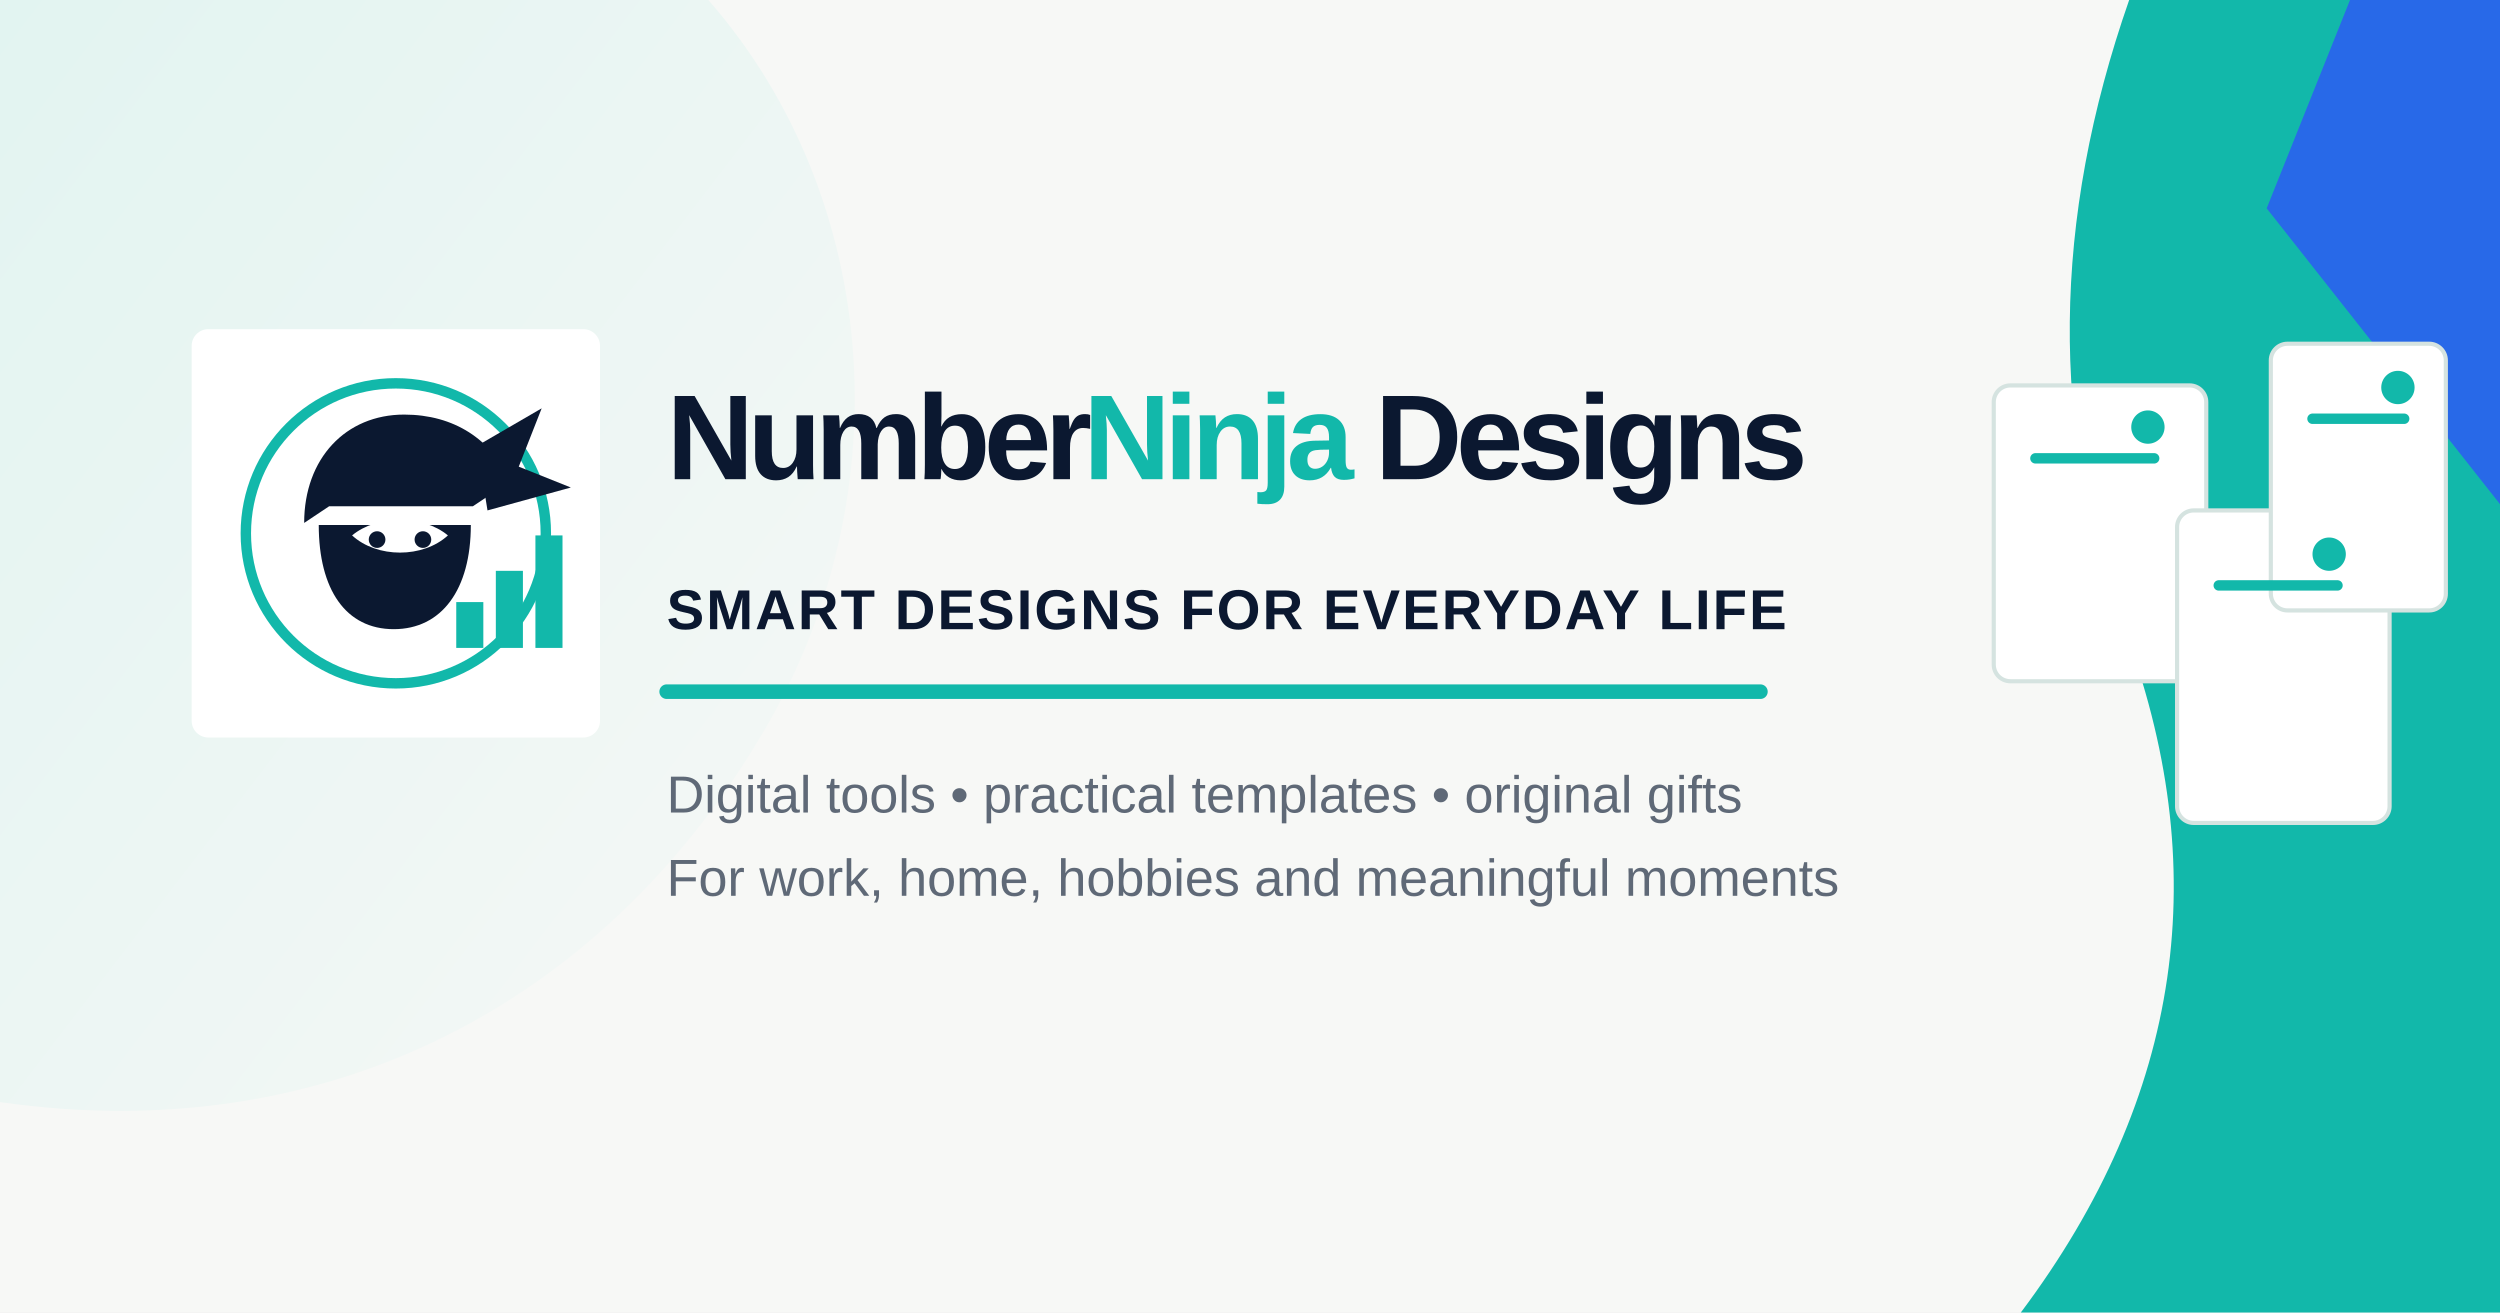
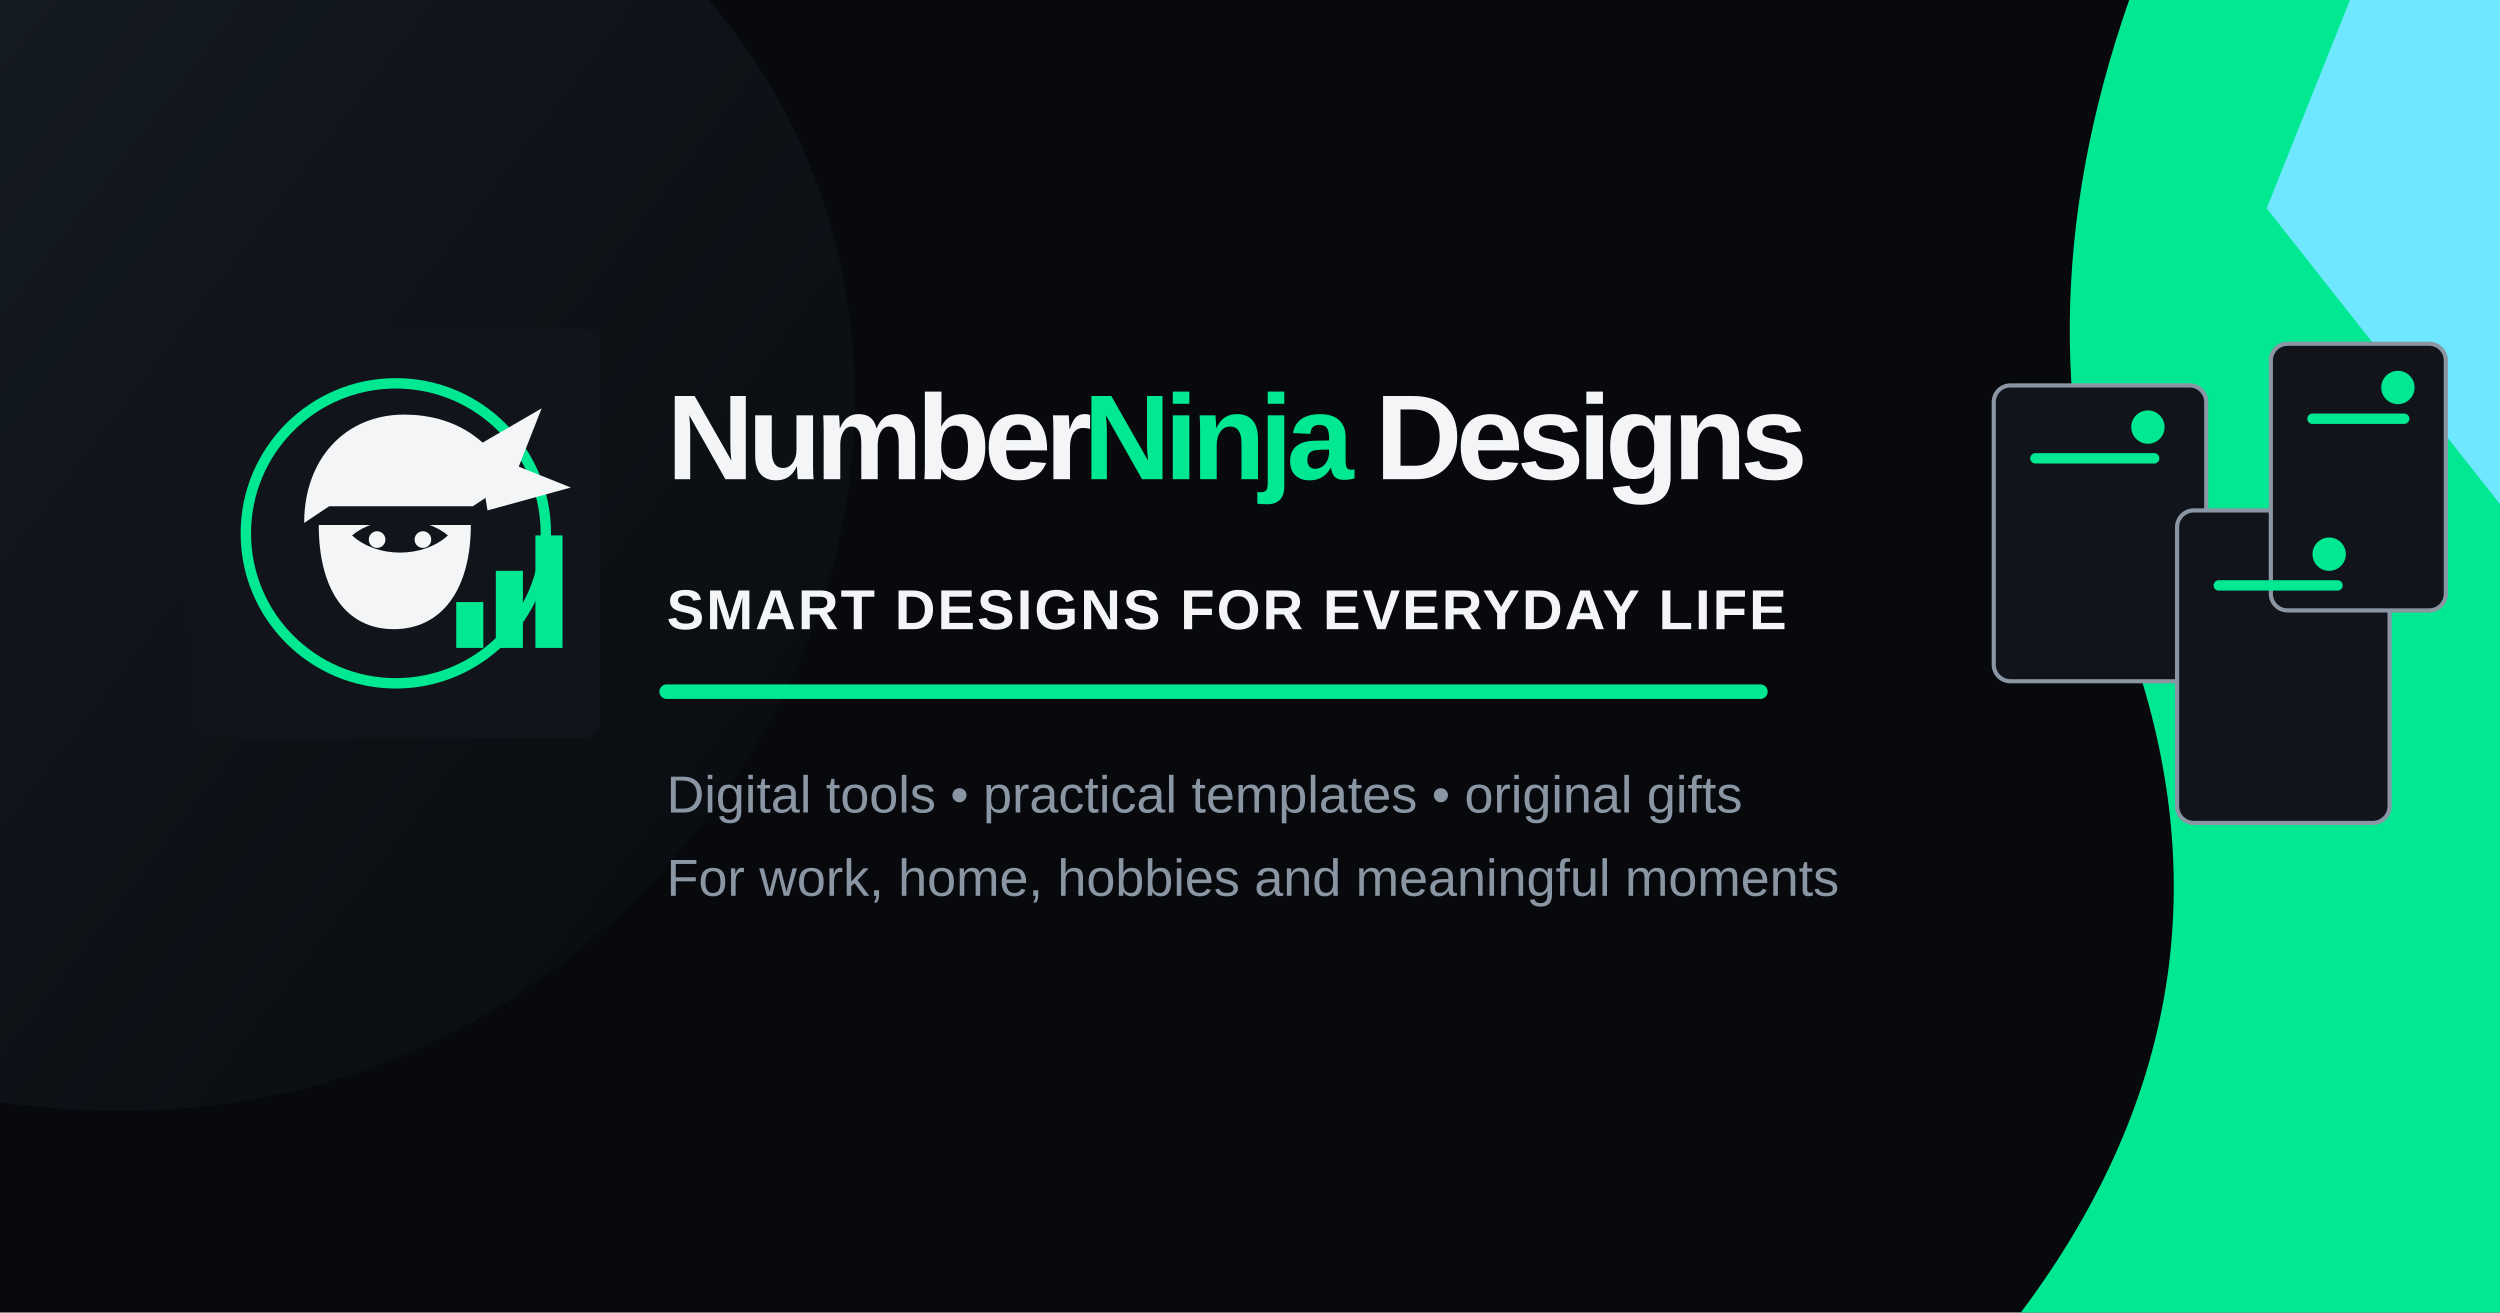
<svg xmlns="http://www.w3.org/2000/svg" viewBox="0 0 1200 630" role="img" aria-labelledby="title desc">
  <defs>
    <linearGradient id="wash" x1="0" y1="0" x2="1" y2="1">
-       <stop stop-color="#E2F4F1" />
-       <stop offset="1" stop-color="#F7F8F6" />
+       <stop stop-color="#151B23" />
+       <stop offset="1" stop-color="#07090C" />
    </linearGradient>
  </defs>
-   <rect width="1200" height="630" fill="#F7F8F6" />
+   <rect width="1200" height="630" fill="#07090C" />
  <path d="M0 0h340c84 96 94 242 23 357C289 479 160 552 0 529z" fill="url(#wash)" />
-   <path d="M1022 0h178v630H970c78-104 93-214 49-330-35-94-34-194 3-300z" fill="#12B8AA" />
-   <path d="M1128 0h72v242l-112-142z" fill="#2869E8" />
+   <path d="M1022 0h178v630H970c78-104 93-214 49-330-35-94-34-194 3-300z" fill="#00E891" />
+   <path d="M1128 0h72v242l-112-142z" fill="#6EE7FF" />
  <g transform="translate(92 158)">
-     <rect width="196" height="196" rx="8" fill="#FFFFFF" />
-     <circle cx="98" cy="98" r="72" fill="#FFFFFF" stroke="#12B8AA" stroke-width="5" />
-     <path d="M54 93c0-31 20-52 48-52 24 0 42 12 51 32l-18 12H66l-12 8z" fill="#0B1830" />
-     <path d="M61 94h73c0 31-14 50-37 50S61 125 61 94z" fill="#0B1830" />
-     <path d="M77 99c12-10 34-10 46 0-12 11-34 11-46 0z" fill="#FFFFFF" />
-     <circle cx="89" cy="101" r="4" fill="#0B1830" />
-     <circle cx="111" cy="101" r="4" fill="#0B1830" />
-     <path d="M137 56l31-18-11 28 25 10-40 11z" fill="#0B1830" />
-     <path d="M127 153v-22h13v22zm19 0v-37h13v37zm19 0V99h13v54z" fill="#12B8AA" />
+     <rect width="196" height="196" rx="8" fill="#11151B" />
+     <circle cx="98" cy="98" r="72" fill="#11151B" stroke="#00E891" stroke-width="5" />
+     <path d="M54 93c0-31 20-52 48-52 24 0 42 12 51 32l-18 12H66l-12 8z" fill="#F3F5F7" />
+     <path d="M61 94h73c0 31-14 50-37 50S61 125 61 94z" fill="#F3F5F7" />
+     <path d="M77 99c12-10 34-10 46 0-12 11-34 11-46 0z" fill="#11151B" />
+     <circle cx="89" cy="101" r="4" fill="#F3F5F7" />
+     <circle cx="111" cy="101" r="4" fill="#F3F5F7" />
+     <path d="M137 56l31-18-11 28 25 10-40 11z" fill="#F3F5F7" />
+     <path d="M127 153v-22h13v22zm19 0v-37h13v37zm19 0V99h13v54z" fill="#00E891" />
  </g>
-   <text x="320" y="230" fill="#0B1830" font-family="Arial, Segoe UI, sans-serif" font-size="58" font-weight="800" letter-spacing="-3">Number</text>
-   <text x="520" y="230" fill="#12B8AA" font-family="Arial, Segoe UI, sans-serif" font-size="58" font-weight="800" letter-spacing="-3">Ninja</text>
-   <text x="660" y="230" fill="#0B1830" font-family="Arial, Segoe UI, sans-serif" font-size="58" font-weight="800" letter-spacing="-3">Designs</text>
-   <text x="320" y="302" fill="#0B1830" font-family="Arial, Segoe UI, sans-serif" font-size="27" font-weight="800" letter-spacing="1">SMART DESIGNS FOR EVERYDAY LIFE</text>
-   <path d="M320 332h525" stroke="#12B8AA" stroke-width="7" stroke-linecap="round" />
-   <text x="320" y="390" fill="#5F6977" font-family="Arial, Segoe UI, sans-serif" font-size="25">Digital tools • practical templates • original gifts</text>
-   <text x="320" y="430" fill="#5F6977" font-family="Arial, Segoe UI, sans-serif" font-size="25">For work, home, hobbies and meaningful moments</text>
-   <g fill="#FFFFFF" stroke="#D5E3E0" stroke-width="2">
+   <text x="320" y="230" fill="#F3F5F7" font-family="Arial, Segoe UI, sans-serif" font-size="58" font-weight="800" letter-spacing="-3">Number</text>
+   <text x="520" y="230" fill="#00E891" font-family="Arial, Segoe UI, sans-serif" font-size="58" font-weight="800" letter-spacing="-3">Ninja</text>
+   <text x="660" y="230" fill="#F3F5F7" font-family="Arial, Segoe UI, sans-serif" font-size="58" font-weight="800" letter-spacing="-3">Designs</text>
+   <text x="320" y="302" fill="#F3F5F7" font-family="Arial, Segoe UI, sans-serif" font-size="27" font-weight="800" letter-spacing="1">SMART DESIGNS FOR EVERYDAY LIFE</text>
+   <path d="M320 332h525" stroke="#00E891" stroke-width="7" stroke-linecap="round" />
+   <text x="320" y="390" fill="#8B96A5" font-family="Arial, Segoe UI, sans-serif" font-size="25">Digital tools • practical templates • original gifts</text>
+   <text x="320" y="430" fill="#8B96A5" font-family="Arial, Segoe UI, sans-serif" font-size="25">For work, home, hobbies and meaningful moments</text>
+   <g fill="#11151B" stroke="#8B96A5" stroke-width="2">
    <rect x="957" y="185" width="102" height="142" rx="8" />
    <rect x="1045" y="245" width="102" height="150" rx="8" />
    <rect x="1090" y="165" width="84" height="128" rx="8" />
  </g>
-   <g stroke="#12B8AA" stroke-width="5" stroke-linecap="round">
+   <g stroke="#00E891" stroke-width="5" stroke-linecap="round">
    <path d="M977 220h57M1065 281h57M1110 201h44" />
  </g>
-   <g fill="#12B8AA">
+   <g fill="#00E891">
    <circle cx="1031" cy="205" r="8" />
    <circle cx="1118" cy="266" r="8" />
    <circle cx="1151" cy="186" r="8" />
  </g>
</svg>
